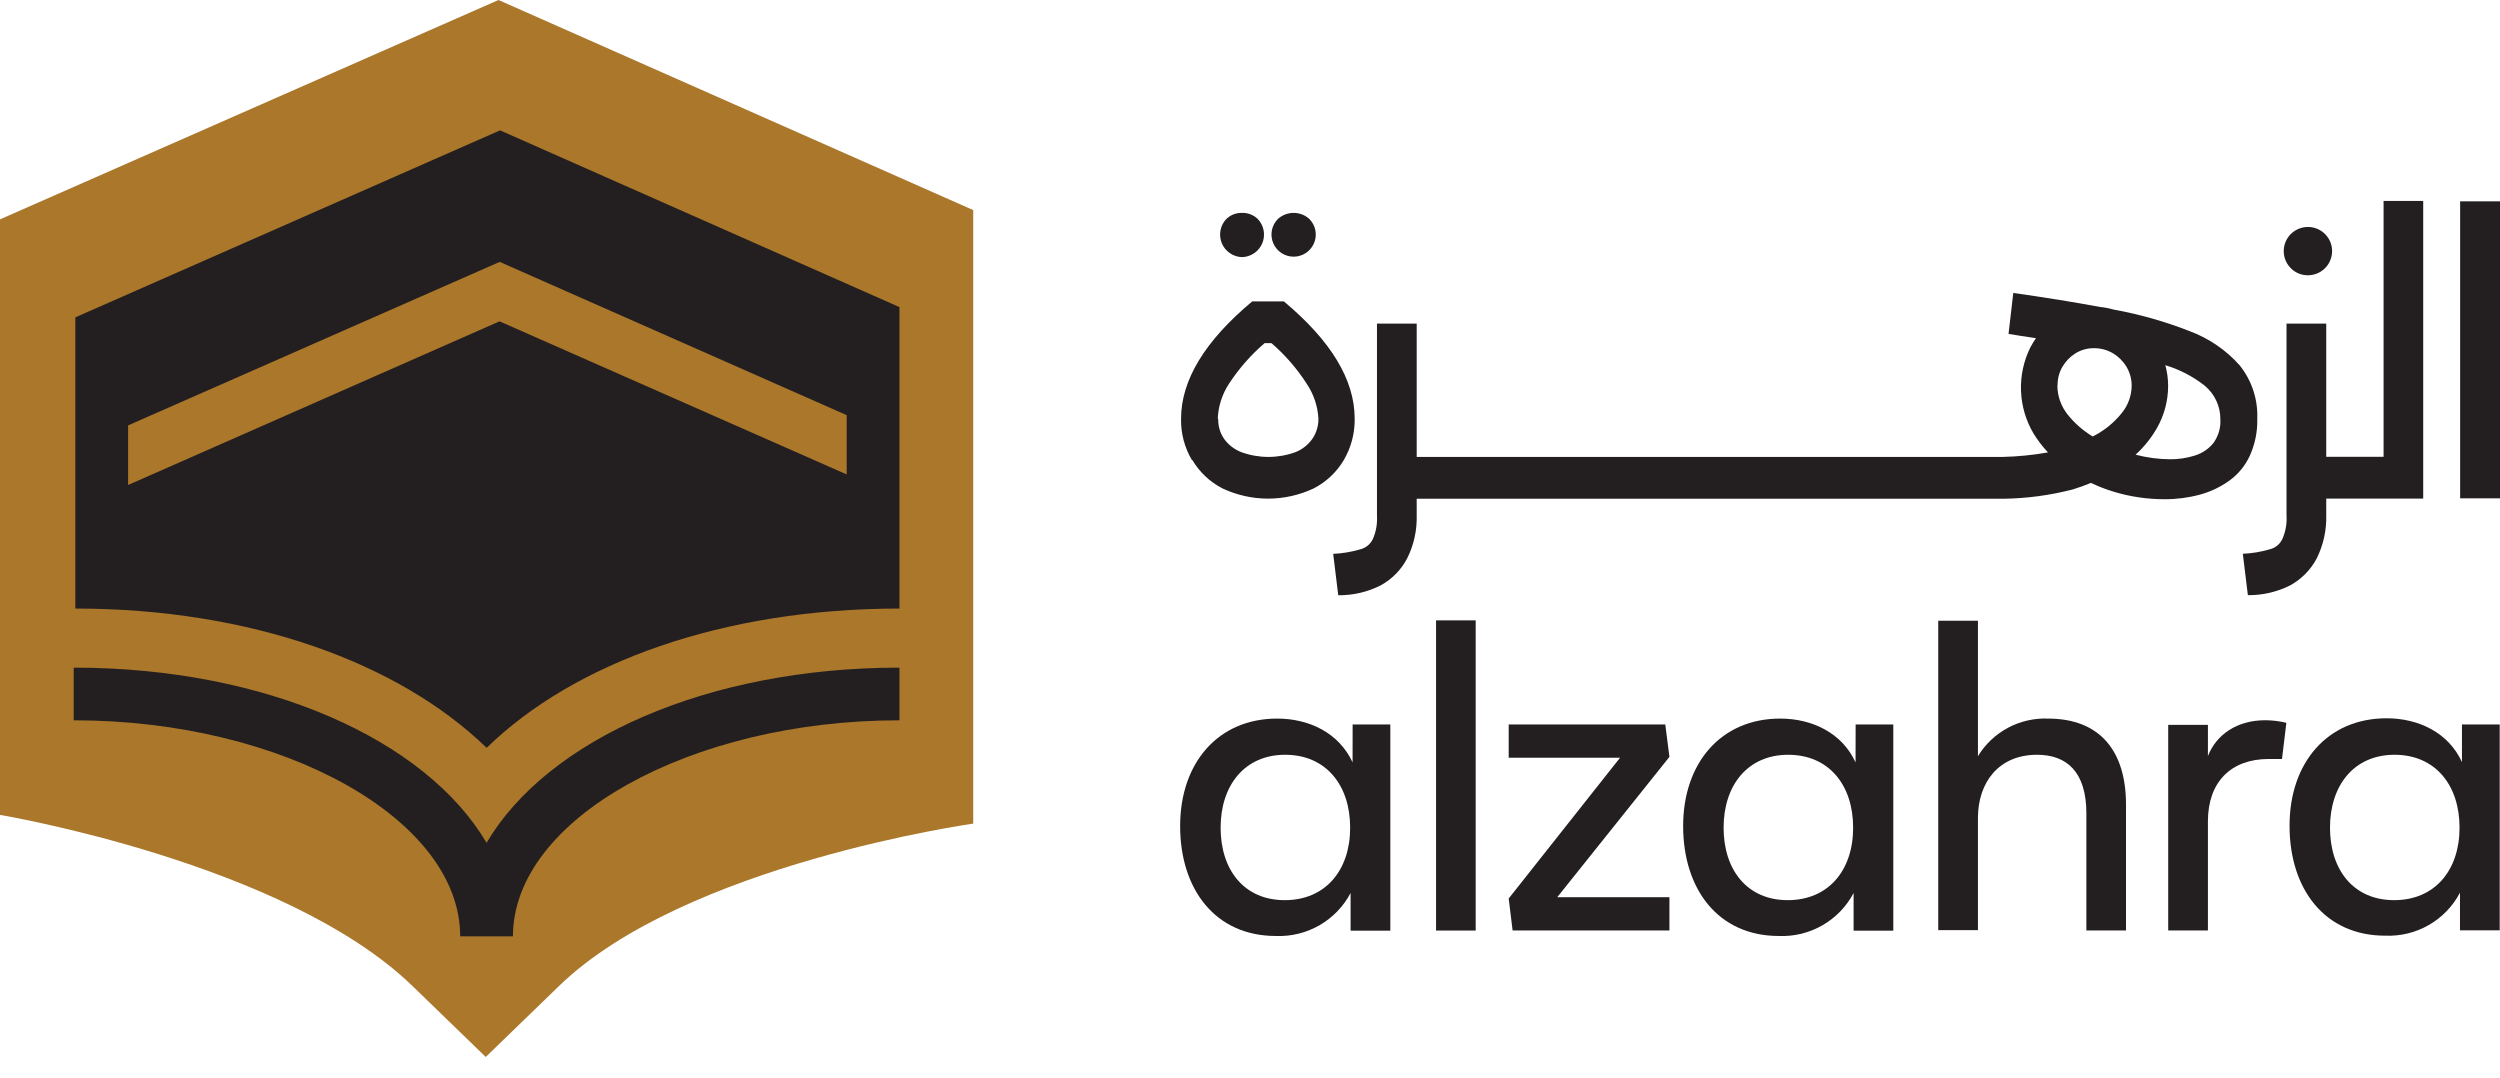
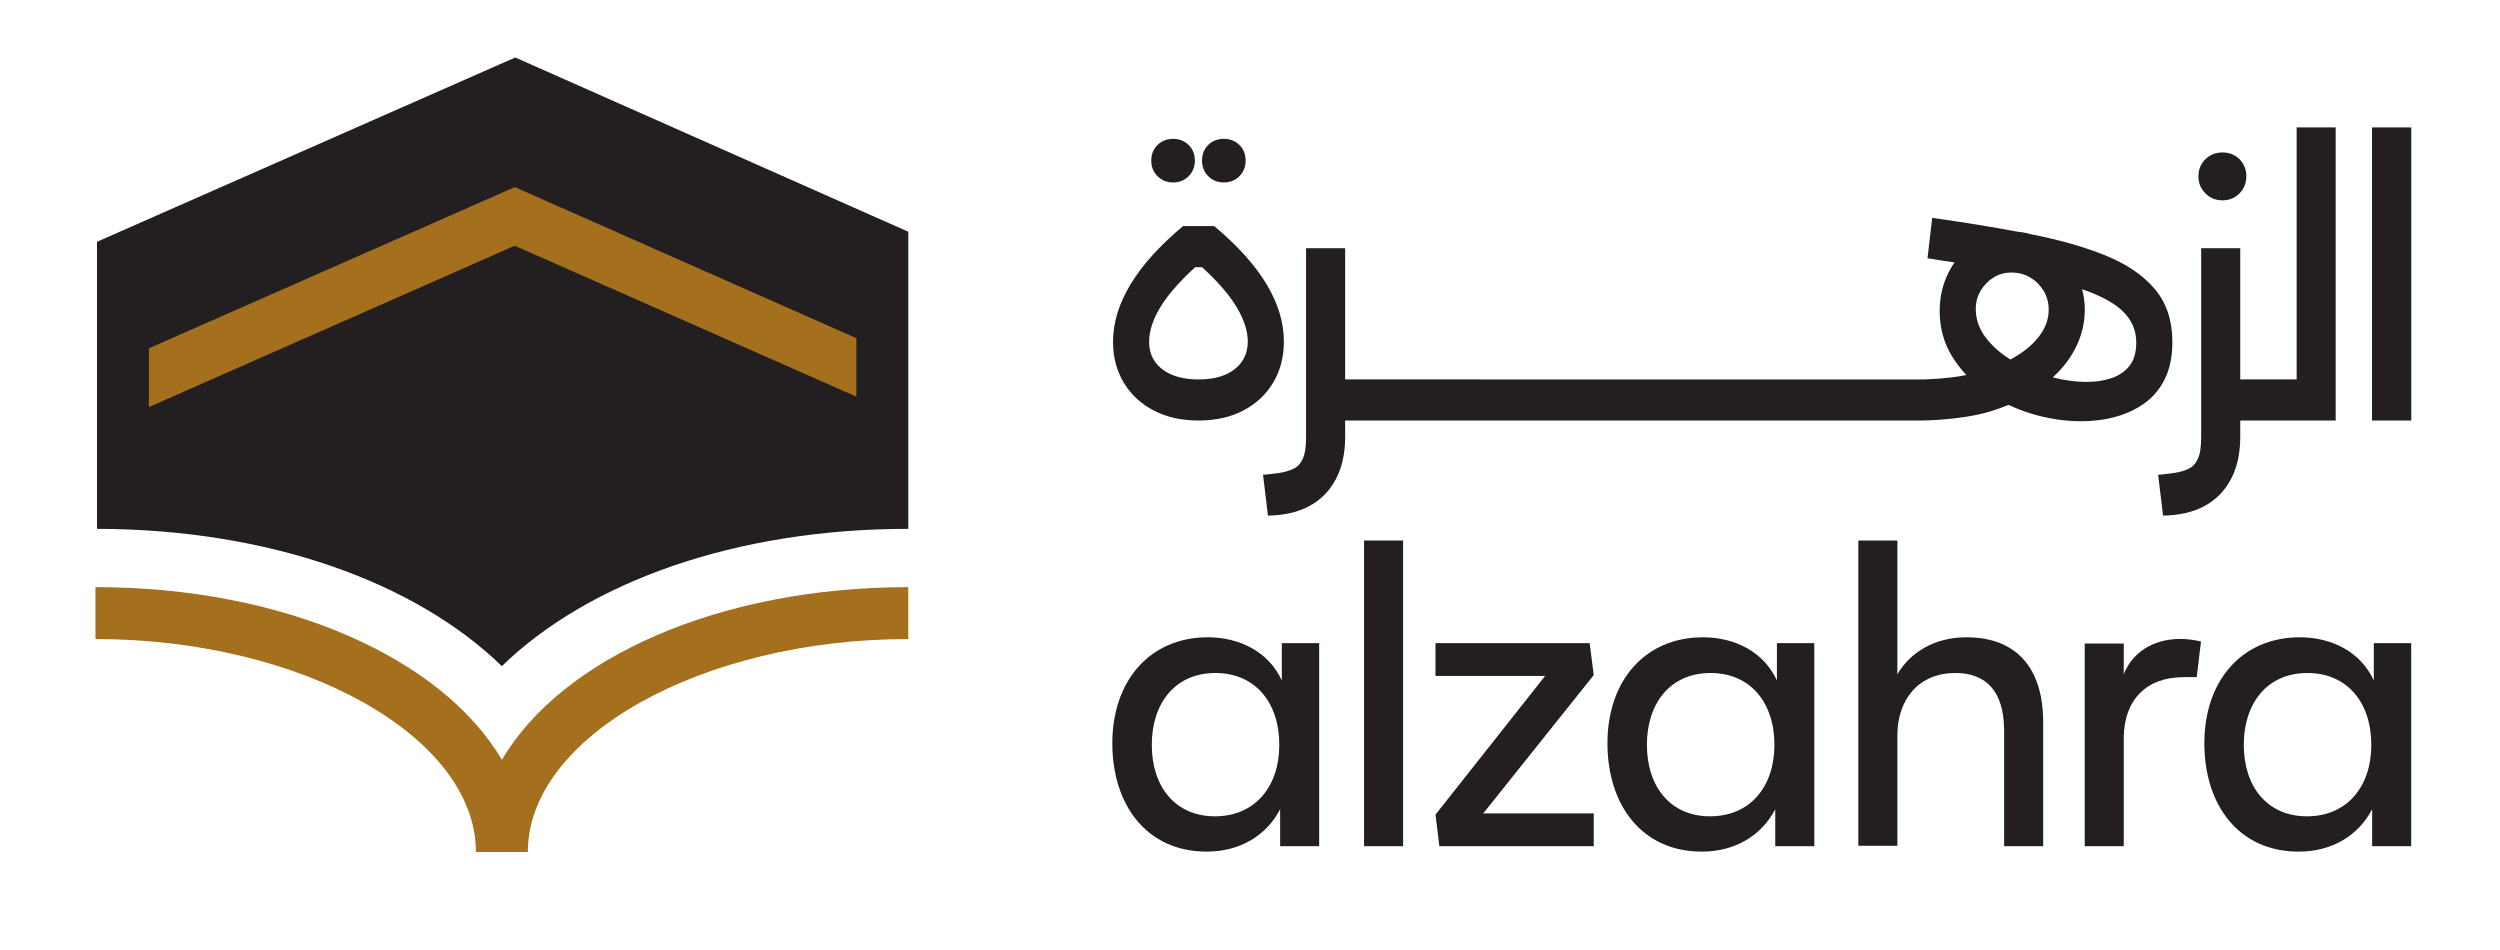
- <svg xmlns="http://www.w3.org/2000/svg" width="109" height="47" viewBox="0 0 109 47" fill="none">
-   <path d="M17.975 42.981C12.422 37.606 0 35.53 0 35.53V9.564L21.734 0L42.432 9.16V35.91C42.432 35.91 29.869 37.669 24.382 42.981L21.178 46.084L17.975 42.981Z" fill="#AA772B" />
-   <path d="M21.802 5.683L3.285 13.836V26.533C10.918 26.533 17.387 28.892 21.218 32.606C25.052 28.872 31.541 26.533 39.216 26.533V13.39L21.802 5.683ZM36.916 20.686L21.779 14.01L5.585 21.146V18.547L21.786 11.418L36.916 18.101V20.686ZM39.216 29.109V31.405C30.082 31.405 22.364 35.72 22.364 40.825H20.064C20.064 35.72 12.347 31.405 3.213 31.405V29.109C11.598 29.109 18.563 32.245 21.214 36.747C23.866 32.245 30.831 29.109 39.216 29.109Z" fill="#231F20" />
-   <path d="M58.972 33.24C58.38 31.953 57.076 31.33 55.686 31.33C53.11 31.33 51.454 33.259 51.454 36.015C51.454 38.771 52.982 40.809 55.63 40.809C56.295 40.835 56.953 40.673 57.529 40.342C58.105 40.01 58.576 39.523 58.886 38.935V40.576H60.618V31.586H58.975L58.972 33.24ZM56.015 39.247C54.247 39.247 53.219 37.935 53.219 36.087C53.219 34.24 54.267 32.908 56.034 32.908C57.802 32.908 58.867 34.221 58.867 36.087C58.867 37.954 57.782 39.247 56.015 39.247Z" fill="#231F20" />
-   <path d="M64.34 27.048H62.612V40.572H64.34V27.048Z" fill="#231F20" />
-   <path d="M72.606 31.586H65.779V33.036H70.635L65.779 39.175L65.95 40.569H72.787V39.119H67.895L72.787 33L72.606 31.586Z" fill="#231F20" />
-   <path d="M80.902 33.24C80.314 31.953 79.007 31.33 77.617 31.33C75.041 31.33 73.385 33.259 73.385 36.015C73.385 38.771 74.913 40.809 77.561 40.809C78.225 40.836 78.884 40.674 79.46 40.342C80.037 40.011 80.507 39.523 80.817 38.935V40.576H82.548V31.586H80.906L80.902 33.24ZM77.945 39.247C76.181 39.247 75.149 37.935 75.149 36.087C75.149 34.24 76.198 32.908 77.965 32.908C79.733 32.908 80.797 34.221 80.797 36.087C80.797 37.954 79.713 39.247 77.945 39.247Z" fill="#231F20" />
-   <path d="M89.29 31.33C88.681 31.307 88.077 31.447 87.541 31.735C87.004 32.024 86.554 32.45 86.238 32.97V27.065H84.507V40.553H86.238V35.664C86.238 34.122 87.138 32.908 88.814 32.908C90.102 32.908 90.966 33.643 90.966 35.464V40.569H92.694V35.077C92.694 32.78 91.59 31.33 89.29 31.33Z" fill="#231F20" />
-   <path d="M96.265 32.964V31.605H94.534V40.569H96.265V35.812C96.265 34.086 97.277 33.092 98.913 33.092H99.495L99.686 31.514C99.384 31.441 99.076 31.404 98.766 31.402C97.534 31.402 96.633 32.026 96.265 32.964Z" fill="#231F20" />
-   <path d="M107.341 31.586V33.226C106.753 31.94 105.445 31.317 104.055 31.317C101.48 31.317 99.824 33.246 99.824 36.002C99.824 38.758 101.351 40.796 103.999 40.796C104.664 40.822 105.323 40.661 105.899 40.329C106.475 39.998 106.945 39.51 107.255 38.922V40.563H108.987V31.586H107.341ZM104.384 39.247C102.62 39.247 101.588 37.935 101.588 36.087C101.588 34.24 102.636 32.908 104.404 32.908C106.171 32.908 107.236 34.221 107.236 36.087C107.236 37.954 106.151 39.247 104.384 39.247Z" fill="#231F20" />
-   <path d="M54.155 9.282C54.282 9.278 54.408 9.3 54.526 9.347C54.644 9.393 54.751 9.462 54.842 9.551C54.972 9.689 55.06 9.862 55.095 10.048C55.129 10.235 55.109 10.428 55.037 10.603C54.964 10.778 54.842 10.929 54.686 11.037C54.529 11.145 54.345 11.206 54.155 11.211C53.965 11.206 53.78 11.146 53.623 11.038C53.466 10.931 53.344 10.78 53.271 10.604C53.198 10.429 53.178 10.236 53.212 10.049C53.246 9.862 53.334 9.689 53.465 9.551C53.556 9.462 53.664 9.392 53.782 9.346C53.901 9.3 54.028 9.278 54.155 9.282ZM55.712 9.551C55.579 9.687 55.489 9.859 55.453 10.045C55.418 10.232 55.438 10.425 55.512 10.6C55.586 10.775 55.709 10.924 55.868 11.03C56.026 11.135 56.212 11.191 56.402 11.191C56.593 11.191 56.779 11.135 56.937 11.03C57.095 10.924 57.219 10.775 57.293 10.6C57.367 10.425 57.387 10.232 57.351 10.045C57.315 9.859 57.225 9.687 57.092 9.551C56.904 9.378 56.658 9.282 56.402 9.282C56.147 9.282 55.9 9.378 55.712 9.551ZM100.632 12.002C100.876 12 101.111 11.915 101.299 11.759C101.486 11.604 101.614 11.388 101.66 11.149C101.707 10.91 101.669 10.663 101.553 10.448C101.438 10.234 101.251 10.067 101.026 9.974C100.8 9.882 100.55 9.87 100.317 9.942C100.084 10.013 99.882 10.162 99.747 10.365C99.612 10.568 99.552 10.811 99.576 11.053C99.6 11.295 99.707 11.521 99.879 11.693C99.977 11.793 100.095 11.872 100.224 11.925C100.353 11.978 100.492 12.004 100.632 12.002ZM51.97 20.063C51.647 19.519 51.482 18.895 51.494 18.262C51.494 16.576 52.529 14.868 54.599 13.14H55.975C58.032 14.857 59.061 16.559 59.064 18.245C59.075 18.884 58.91 19.513 58.587 20.063C58.274 20.59 57.818 21.017 57.273 21.297C56.652 21.588 55.975 21.74 55.288 21.74C54.602 21.74 53.925 21.588 53.304 21.297C52.758 21.017 52.303 20.59 51.99 20.063M53.114 18.262C53.105 18.574 53.196 18.881 53.373 19.138C53.563 19.399 53.824 19.6 54.126 19.715C54.885 19.991 55.718 19.991 56.478 19.715C56.777 19.598 57.035 19.395 57.22 19.131C57.398 18.87 57.489 18.561 57.483 18.245C57.452 17.705 57.276 17.183 56.974 16.733C56.55 16.072 56.032 15.475 55.436 14.961H55.137C54.538 15.475 54.015 16.072 53.583 16.733C53.285 17.188 53.115 17.715 53.094 18.259M61.768 14.108V19.922H87.322C87.983 19.906 88.642 19.84 89.293 19.725C89.057 19.475 88.847 19.201 88.666 18.908C88.33 18.344 88.141 17.704 88.116 17.048C88.091 16.392 88.23 15.74 88.521 15.152C88.595 15.011 88.677 14.875 88.768 14.745L88.64 14.725C88.311 14.676 87.943 14.623 87.572 14.558L87.779 12.773C89.149 12.966 90.407 13.17 91.577 13.386C91.768 13.405 91.957 13.441 92.142 13.495C93.277 13.7 94.39 14.016 95.464 14.436C96.305 14.748 97.057 15.261 97.652 15.932C98.178 16.59 98.45 17.414 98.417 18.255C98.432 18.814 98.32 19.368 98.089 19.876C97.889 20.308 97.582 20.681 97.195 20.959C96.805 21.238 96.368 21.445 95.904 21.569C95.406 21.703 94.892 21.769 94.376 21.766C93.623 21.767 92.873 21.657 92.152 21.438C91.814 21.335 91.485 21.206 91.166 21.054C90.91 21.159 90.644 21.258 90.361 21.343C89.372 21.597 88.356 21.733 87.335 21.746H61.768V22.475C61.785 23.122 61.643 23.763 61.354 24.342C61.093 24.844 60.688 25.256 60.191 25.526C59.619 25.814 58.987 25.96 58.347 25.953L58.127 24.148C58.523 24.13 58.916 24.065 59.297 23.954C59.421 23.925 59.537 23.867 59.636 23.786C59.734 23.704 59.813 23.602 59.865 23.485C60 23.166 60.058 22.82 60.036 22.475V14.108H61.768ZM93.111 19.824C93.6 19.953 94.104 20.02 94.609 20.024C94.983 20.028 95.355 19.971 95.71 19.857C96.024 19.758 96.302 19.568 96.508 19.312C96.722 19.013 96.828 18.651 96.808 18.285C96.81 18.004 96.75 17.726 96.631 17.471C96.513 17.216 96.338 16.991 96.121 16.812C95.611 16.411 95.03 16.109 94.409 15.923C94.489 16.218 94.53 16.522 94.531 16.828C94.529 17.475 94.36 18.111 94.038 18.672C93.791 19.102 93.478 19.491 93.111 19.824ZM89.701 16.799C89.702 17.267 89.863 17.72 90.158 18.085C90.46 18.461 90.827 18.781 91.242 19.03L91.34 18.98C91.797 18.736 92.198 18.401 92.52 17.996C92.787 17.663 92.935 17.251 92.94 16.825C92.943 16.533 92.866 16.246 92.717 15.995C92.572 15.752 92.369 15.549 92.126 15.404C91.874 15.255 91.587 15.178 91.294 15.181C91.011 15.178 90.733 15.256 90.493 15.404C90.258 15.549 90.063 15.75 89.924 15.988C89.78 16.233 89.707 16.512 89.711 16.795M105.652 8.76H103.924V19.916H101.424V14.108H99.692V22.468C99.716 22.814 99.657 23.16 99.521 23.479C99.47 23.596 99.393 23.7 99.295 23.782C99.197 23.863 99.081 23.922 98.956 23.951C98.575 24.062 98.183 24.127 97.787 24.145L98.007 25.949C98.646 25.956 99.278 25.81 99.85 25.523C100.346 25.251 100.751 24.839 101.013 24.338C101.3 23.759 101.441 23.118 101.424 22.471V21.74H105.652V8.76ZM107.262 21.727H109V8.777H107.262V21.727Z" fill="#231F20" />
+ <svg xmlns="http://www.w3.org/2000/svg" width="118.903mm" height="45.174mm" viewBox="0 0 118.903 45.174" version="1.1" id="svg1" xml:space="preserve">
+   <defs id="defs1">
+     <clipPath clipPathUnits="userSpaceOnUse" id="clipPath60">
+       <path d="m 0,183.844 h 312.217 v -183.844 h -312.217 z" transform="translate(-109.5862,-160.35)" id="path60" />
+     </clipPath>
+     <clipPath clipPathUnits="userSpaceOnUse" id="clipPath62">
+       <path d="m 0,183.844 h 312.217 v -183.844 h -312.217 z" transform="translate(-102.5862,-145.9962)" id="path62" />
+     </clipPath>
+     <clipPath clipPathUnits="userSpaceOnUse" id="clipPath64">
+       <path d="m 0,183.844 h 312.217 v -183.844 h -312.217 z" transform="translate(-54.7905,-89.1572)" id="path64" />
+     </clipPath>
+     <clipPath clipPathUnits="userSpaceOnUse" id="clipPath104">
+       <path d="m 0,183.844 h 312.217 v -183.844 h -312.217 z" transform="translate(-150.9239,-81.5388)" id="path104" />
+     </clipPath>
+     <clipPath clipPathUnits="userSpaceOnUse" id="clipPath106">
+       <path d="m 0,183.844 h 312.217 v -183.844 h -312.217 z" transform="translate(2.5000001e-6)" id="path106" />
+     </clipPath>
+     <clipPath clipPathUnits="userSpaceOnUse" id="clipPath108">
+       <path d="m 0,183.844 h 312.217 v -183.844 h -312.217 z" transform="translate(-201.4429,-104.8908)" id="path108" />
+     </clipPath>
+     <clipPath clipPathUnits="userSpaceOnUse" id="clipPath110">
+       <path d="m 0,183.844 h 312.217 v -183.844 h -312.217 z" transform="translate(-217.6757,-81.5388)" id="path110" />
+     </clipPath>
+     <clipPath clipPathUnits="userSpaceOnUse" id="clipPath112">
+       <path d="m 0,183.844 h 312.217 v -183.844 h -312.217 z" transform="translate(-252.2275,-105.675)" id="path112" />
+     </clipPath>
+     <clipPath clipPathUnits="userSpaceOnUse" id="clipPath114">
+       <path d="m 0,183.844 h 312.217 v -183.844 h -312.217 z" transform="translate(-273.4516,-100.6906)" id="path114" />
+     </clipPath>
+     <clipPath clipPathUnits="userSpaceOnUse" id="clipPath116">
+       <path d="m 0,183.844 h 312.217 v -183.844 h -312.217 z" transform="translate(-298.1474,-81.5388)" id="path116" />
+     </clipPath>
+     <clipPath clipPathUnits="userSpaceOnUse" id="clipPath118">
+       <path d="m 0,183.844 h 312.217 v -183.844 h -312.217 z" transform="translate(2.5000001e-6)" id="path118" />
+     </clipPath>
+   </defs>
+   <g id="g58" transform="matrix(0.2645833,0,0,0.2645833,2.3916835e-6,0)">
+     <path id="path59" d="m 0,0 v -40.055 c -23.321,0 -43.106,-7.161 -54.799,-18.508 -11.66,11.315 -31.347,18.464 -54.582,18.508 v 38.703 l 56.388,24.846 z" style="fill:#231f20;fill-opacity:1;fill-rule:nonzero;stroke:none" transform="matrix(1.333333,0,0,-1.333333,163.2765,41.65762)" clip-path="url(#clipPath60)" />
+     <path id="path61" d="m 0,0 v -7.878 l -46.066,20.347 -49.315,-21.749 v 7.919 l 49.326,21.731 z" style="fill:#a4701e;fill-opacity:1;fill-rule:nonzero;stroke:none" transform="matrix(1.333333,0,0,-1.333333,153.9431,60.79602)" clip-path="url(#clipPath62)" />
+     <path id="path63" d="m 0,0 c -8.072,13.72 -29.273,23.28 -54.791,23.28 v -7 c 27.803,0 51.291,-13.146 51.291,-28.707 h 7 c 0,15.561 23.488,28.707 51.291,28.707 v 7 c -25.518,0 -46.719,-9.56 -54.791,-23.28" style="fill:#a4701e;fill-opacity:1;fill-rule:nonzero;stroke:none" transform="matrix(1.333333,0,0,-1.333333,90.21554,136.5813)" clip-path="url(#clipPath64)" />
+     <path id="path103" d="m 0,0 c -5.376,0 -8.512,4.032 -8.512,9.632 0,5.656 3.192,9.688 8.568,9.688 5.376,0 8.624,-3.976 8.624,-9.688 0,-5.656 -3.304,-9.632 -8.68,-9.632 m 9.016,18.312 c -1.792,3.92 -5.768,5.824 -9.968,5.824 -7.84,0 -12.88,-5.88 -12.88,-14.28 0,-8.344 4.648,-14.616 12.712,-14.616 4.536,0 8.064,2.184 9.912,5.712 v -4.984 h 5.264 v 27.384 h -5.04 z" style="fill:#231f20;fill-opacity:1;fill-rule:nonzero;stroke:none" transform="matrix(1.333333,0,0,-1.333333,218.3934,146.7392)" clip-path="url(#clipPath104)" />
+     <path id="path105" d="m 171.028,77.507 h 5.264 v 41.216 h -5.264 z" style="fill:#231f20;fill-opacity:1;fill-rule:nonzero;stroke:none" transform="matrix(1.333333,0,0,-1.333333,17.16154,255.4576)" clip-path="url(#clipPath106)" />
+     <path id="path107" d="m 0,0 h -20.783 v -4.424 h 14.784 l -14.784,-18.704 0.524,-4.256 h 20.812 v 4.424 h -14.896 l 14.896,18.648 z" style="fill:#231f20;fill-opacity:1;fill-rule:nonzero;stroke:none" transform="matrix(1.333333,0,0,-1.333333,285.7521,115.6032)" clip-path="url(#clipPath108)" />
+     <path id="path109" d="m 0,0 c -5.376,0 -8.512,4.032 -8.512,9.632 0,5.656 3.192,9.688 8.568,9.688 5.376,0 8.624,-3.976 8.624,-9.688 0,-5.656 -3.304,-9.632 -8.68,-9.632 m 9.016,18.312 c -1.792,3.92 -5.768,5.824 -9.968,5.824 -7.84,0 -12.88,-5.88 -12.88,-14.28 0,-8.344 4.648,-14.616 12.712,-14.616 4.536,0 8.064,2.184 9.912,5.712 v -4.984 h 5.264 v 27.384 h -5.04 z" style="fill:#231f20;fill-opacity:1;fill-rule:nonzero;stroke:none" transform="matrix(1.333333,0,0,-1.333333,307.3958,146.7392)" clip-path="url(#clipPath110)" />
+     <path id="path111" d="m 0,0 c -4.256,0 -7.56,-2.016 -9.296,-4.984 v 18.032 h -5.264 v -41.16 h 5.264 v 14.896 c 0,4.704 2.744,8.4 7.84,8.4 3.92,0 6.552,-2.24 6.552,-7.784 v -15.568 h 5.264 v 16.744 c 0,7 -3.36,11.424 -10.36,11.424" style="fill:#231f20;fill-opacity:1;fill-rule:nonzero;stroke:none" transform="matrix(1.333333,0,0,-1.333333,353.4649,114.5576)" clip-path="url(#clipPath112)" />
+     <path id="path113" d="m 0,0 v 4.144 h -5.264 v -27.328 h 5.264 v 14.504 c 0,5.264 3.08,8.288 8.064,8.288 h 1.771 l 0.581,4.816 c -1.064,0.224 -1.848,0.336 -2.8,0.336 -3.752,0 -6.496,-1.904 -7.616,-4.76" style="fill:#231f20;fill-opacity:1;fill-rule:nonzero;stroke:none" transform="matrix(1.333333,0,0,-1.333333,381.7637,121.2035)" clip-path="url(#clipPath114)" />
+     <path id="path115" d="m 0,0 c -5.376,0 -8.512,4.032 -8.512,9.632 0,5.656 3.192,9.688 8.568,9.688 5.376,0 8.624,-3.976 8.624,-9.688 0,-5.656 -3.304,-9.632 -8.68,-9.632 m 9.015,23.352 10e-4,-5.04 c -1.792,3.92 -5.768,5.824 -9.968,5.824 -7.84,0 -12.88,-5.88 -12.88,-14.28 0,-8.344 4.648,-14.616 12.712,-14.616 4.536,0 8.064,2.184 9.912,5.712 v -4.984 h 5.264 v 27.384 z" style="fill:#231f20;fill-opacity:1;fill-rule:nonzero;stroke:none" transform="matrix(1.333333,0,0,-1.333333,414.6914,146.7392)" clip-path="url(#clipPath116)" />
+     <path id="path117" d="m 306.921,134.898 h 5.295 v 39.517 h -5.295 z m -4.897,39.518 h -5.264 v -33.975 h -7.603 v 17.686 h -5.268 v -25.445 c 0,-1.253 -0.103,-2.281 -0.52,-3.084 -0.418,-0.803 -0.798,-1.093 -1.729,-1.431 -0.933,-0.337 -1.981,-0.425 -3.554,-0.591 l 0.665,-5.496 c 2.152,0.032 4.085,0.466 5.611,1.301 1.526,0.836 2.706,2.04 3.542,3.614 0.835,1.575 1.253,3.47 1.253,5.687 v 2.216 h 12.867 z m -48.523,-24.481 c 0,-1.414 0.465,-2.724 1.398,-3.928 0.845,-1.094 1.942,-2.049 3.265,-2.878 0.098,0.054 0.204,0.101 0.301,0.155 1.542,0.867 2.739,1.863 3.59,2.988 0.851,1.124 1.277,2.313 1.277,3.566 0,0.932 -0.225,1.775 -0.674,2.53 -0.451,0.755 -1.053,1.357 -1.808,1.807 -0.755,0.45 -1.599,0.675 -2.53,0.675 -0.9,0 -1.711,-0.225 -2.433,-0.675 -0.723,-0.45 -1.302,-1.044 -1.735,-1.783 -0.434,-0.739 -0.651,-1.559 -0.651,-2.457 m 10.384,-9.221 c 1.571,-0.4 3.091,-0.61 4.555,-0.61 1.221,0 2.338,0.168 3.35,0.505 1.012,0.338 1.823,0.892 2.433,1.663 0.611,0.771 0.916,1.814 0.916,3.132 0,1.767 -0.699,3.261 -2.096,4.482 -1.173,1.024 -2.912,1.928 -5.204,2.715 0.234,-0.895 0.361,-1.815 0.361,-2.763 0,-1.96 -0.499,-3.831 -1.494,-5.614 -0.709,-1.269 -1.657,-2.436 -2.821,-3.51 m -95.405,17.413 v -17.686 l 77.78,-0.011 c 0.025,0.001 3.485,0.077 5.97,0.603 -0.722,0.768 -1.36,1.597 -1.91,2.492 -1.125,1.831 -1.686,3.871 -1.686,6.12 0,1.928 0.417,3.703 1.253,5.325 0.226,0.44 0.479,0.852 0.751,1.245 -0.131,0.018 -0.257,0.038 -0.39,0.056 -1.044,0.145 -2.128,0.314 -3.253,0.507 l 0.627,5.445 c 4.172,-0.588 8.014,-1.215 11.564,-1.876 0.594,-0.052 1.165,-0.164 1.719,-0.325 3.901,-0.766 7.276,-1.726 10.114,-2.883 2.875,-1.173 5.091,-2.691 6.65,-4.554 1.558,-1.864 2.337,-4.225 2.337,-7.084 0,-1.928 -0.329,-3.575 -0.987,-4.94 -0.659,-1.366 -1.567,-2.466 -2.724,-3.301 -1.156,-0.836 -2.465,-1.454 -3.927,-1.855 -1.462,-0.403 -3.012,-0.603 -4.65,-0.603 -2.25,0 -4.507,0.345 -6.771,1.036 -1.056,0.322 -2.062,0.717 -3.027,1.172 -0.779,-0.32 -1.583,-0.621 -2.443,-0.883 -3.907,-1.186 -9.217,-1.229 -9.217,-1.229 h -77.78 v -2.216 c 0,-2.217 -0.418,-4.112 -1.253,-5.687 -0.836,-1.574 -2.017,-2.778 -3.542,-3.614 -1.526,-0.835 -3.459,-1.269 -5.611,-1.301 l -0.665,5.496 c 1.573,0.166 2.621,0.254 3.553,0.591 0.932,0.338 1.312,0.628 1.73,1.431 0.417,0.803 0.519,1.831 0.519,3.084 v 25.445 z m -26.427,-12.626 c 0,-1.029 0.265,-1.92 0.795,-2.675 0.53,-0.755 1.293,-1.342 2.289,-1.759 0.996,-0.418 2.185,-0.626 3.566,-0.626 1.414,0 2.61,0.208 3.591,0.626 0.979,0.417 1.734,1.012 2.265,1.783 0.53,0.771 0.795,1.671 0.795,2.699 0,1.413 -0.498,2.955 -1.494,4.626 -0.996,1.671 -2.554,3.47 -4.675,5.398 h -0.915 c -2.153,-1.96 -3.727,-3.767 -4.723,-5.422 -0.996,-1.655 -1.494,-3.205 -1.494,-4.65 m -3.422,-5.494 c -0.963,1.606 -1.445,3.437 -1.445,5.494 0,5.14 3.148,10.344 9.445,15.614 h 4.193 c 6.264,-5.237 9.397,-10.426 9.397,-15.566 0,-2.089 -0.482,-3.936 -1.446,-5.542 -0.963,-1.607 -2.305,-2.86 -4.023,-3.759 -1.72,-0.9 -3.735,-1.35 -6.049,-1.35 -2.281,0 -4.289,0.45 -6.024,1.35 -1.735,0.899 -3.084,2.152 -4.048,3.759 m 148.117,24.577 c 0.931,0 1.702,0.314 2.313,0.94 0.61,0.627 0.916,1.39 0.916,2.289 0,0.932 -0.306,1.703 -0.916,2.313 -0.611,0.611 -1.382,0.916 -2.313,0.916 -0.9,0 -1.663,-0.305 -2.289,-0.916 -0.627,-0.61 -0.94,-1.381 -0.94,-2.313 0,-0.899 0.313,-1.662 0.94,-2.289 0.626,-0.626 1.389,-0.94 2.289,-0.94 m -136.72,7.47 c -0.562,-0.546 -0.843,-1.253 -0.843,-2.12 0,-0.836 0.281,-1.535 0.843,-2.097 0.562,-0.562 1.261,-0.843 2.097,-0.843 0.835,0 1.534,0.281 2.096,0.843 0.562,0.562 0.843,1.261 0.843,2.097 0,0.867 -0.281,1.574 -0.843,2.12 -0.562,0.546 -1.261,0.82 -2.096,0.82 -0.836,0 -1.535,-0.274 -2.097,-0.82 m -4.746,0.82 c 0.835,0 1.533,-0.274 2.096,-0.82 0.562,-0.546 0.843,-1.253 0.843,-2.12 0,-0.836 -0.281,-1.535 -0.843,-2.097 -0.563,-0.562 -1.261,-0.843 -2.096,-0.843 -0.836,0 -1.535,0.281 -2.096,0.843 -0.563,0.562 -0.844,1.261 -0.844,2.097 0,0.867 0.281,1.574 0.844,2.12 0.561,0.546 1.26,0.82 2.096,0.82" style="fill:#231f20;fill-opacity:1;fill-rule:nonzero;stroke:none" transform="matrix(1.333333,0,0,-1.333333,17.16154,255.4576)" clip-path="url(#clipPath118)" />
+   </g>
</svg>
